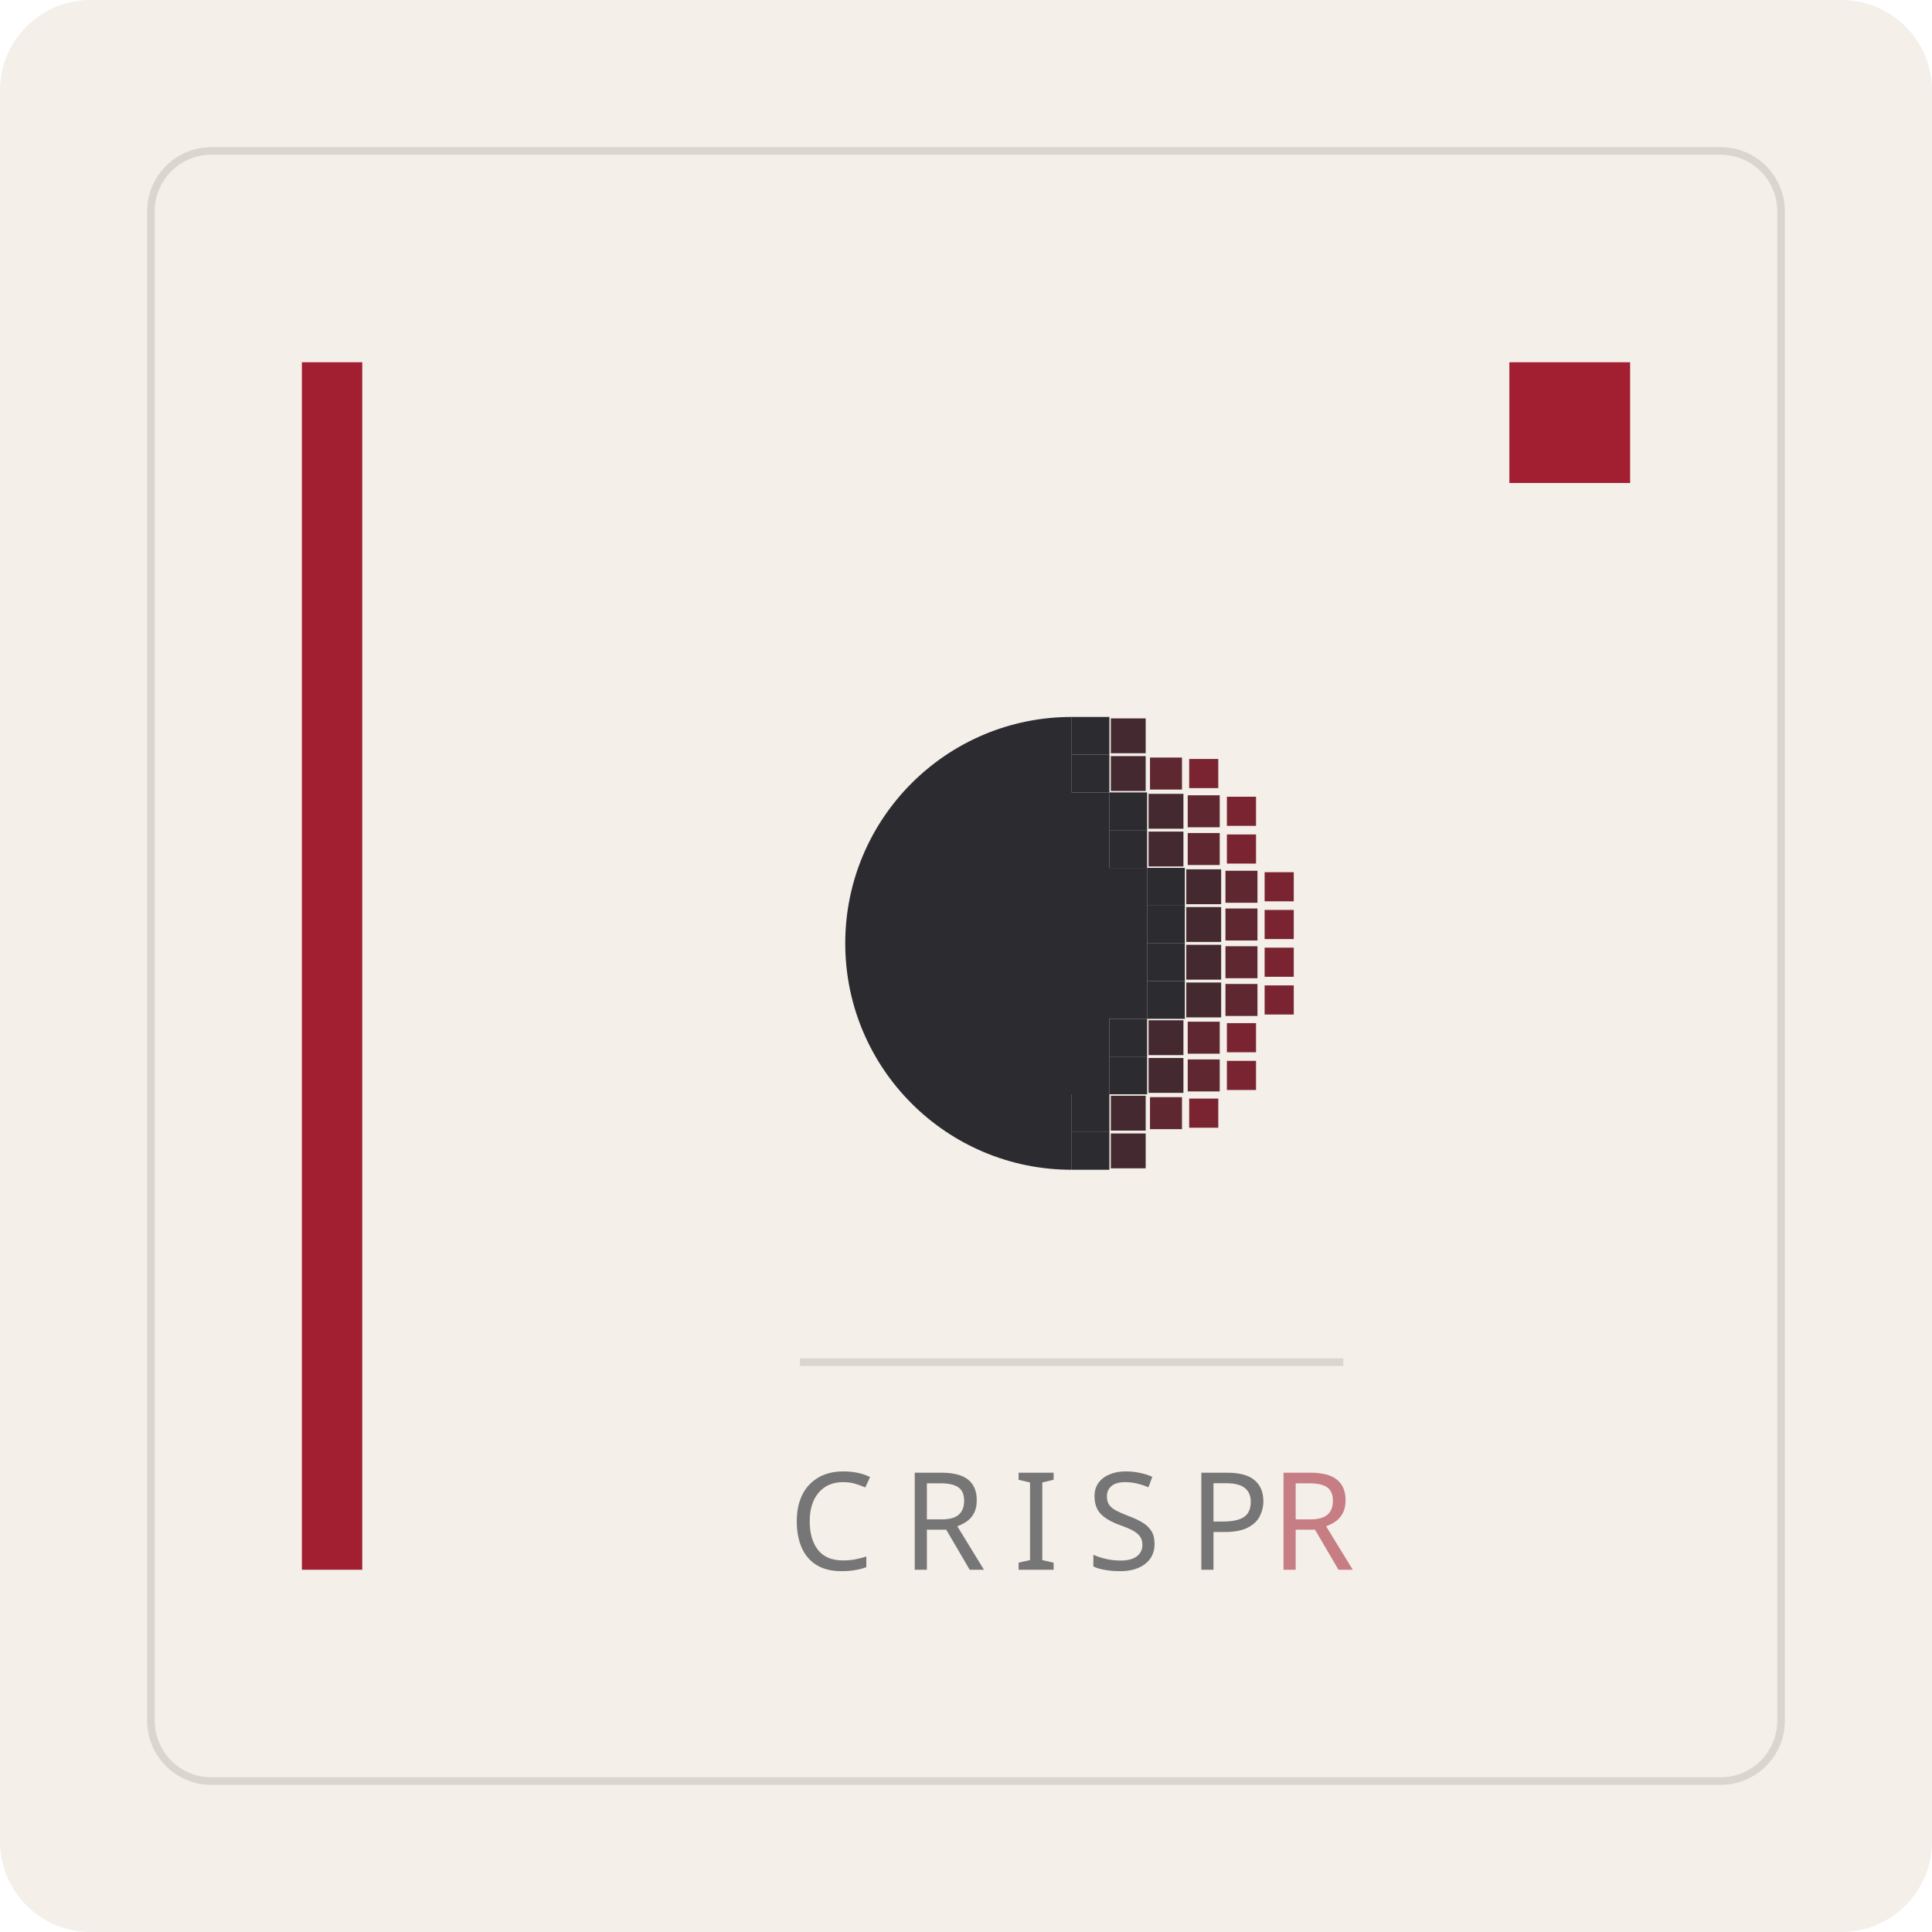
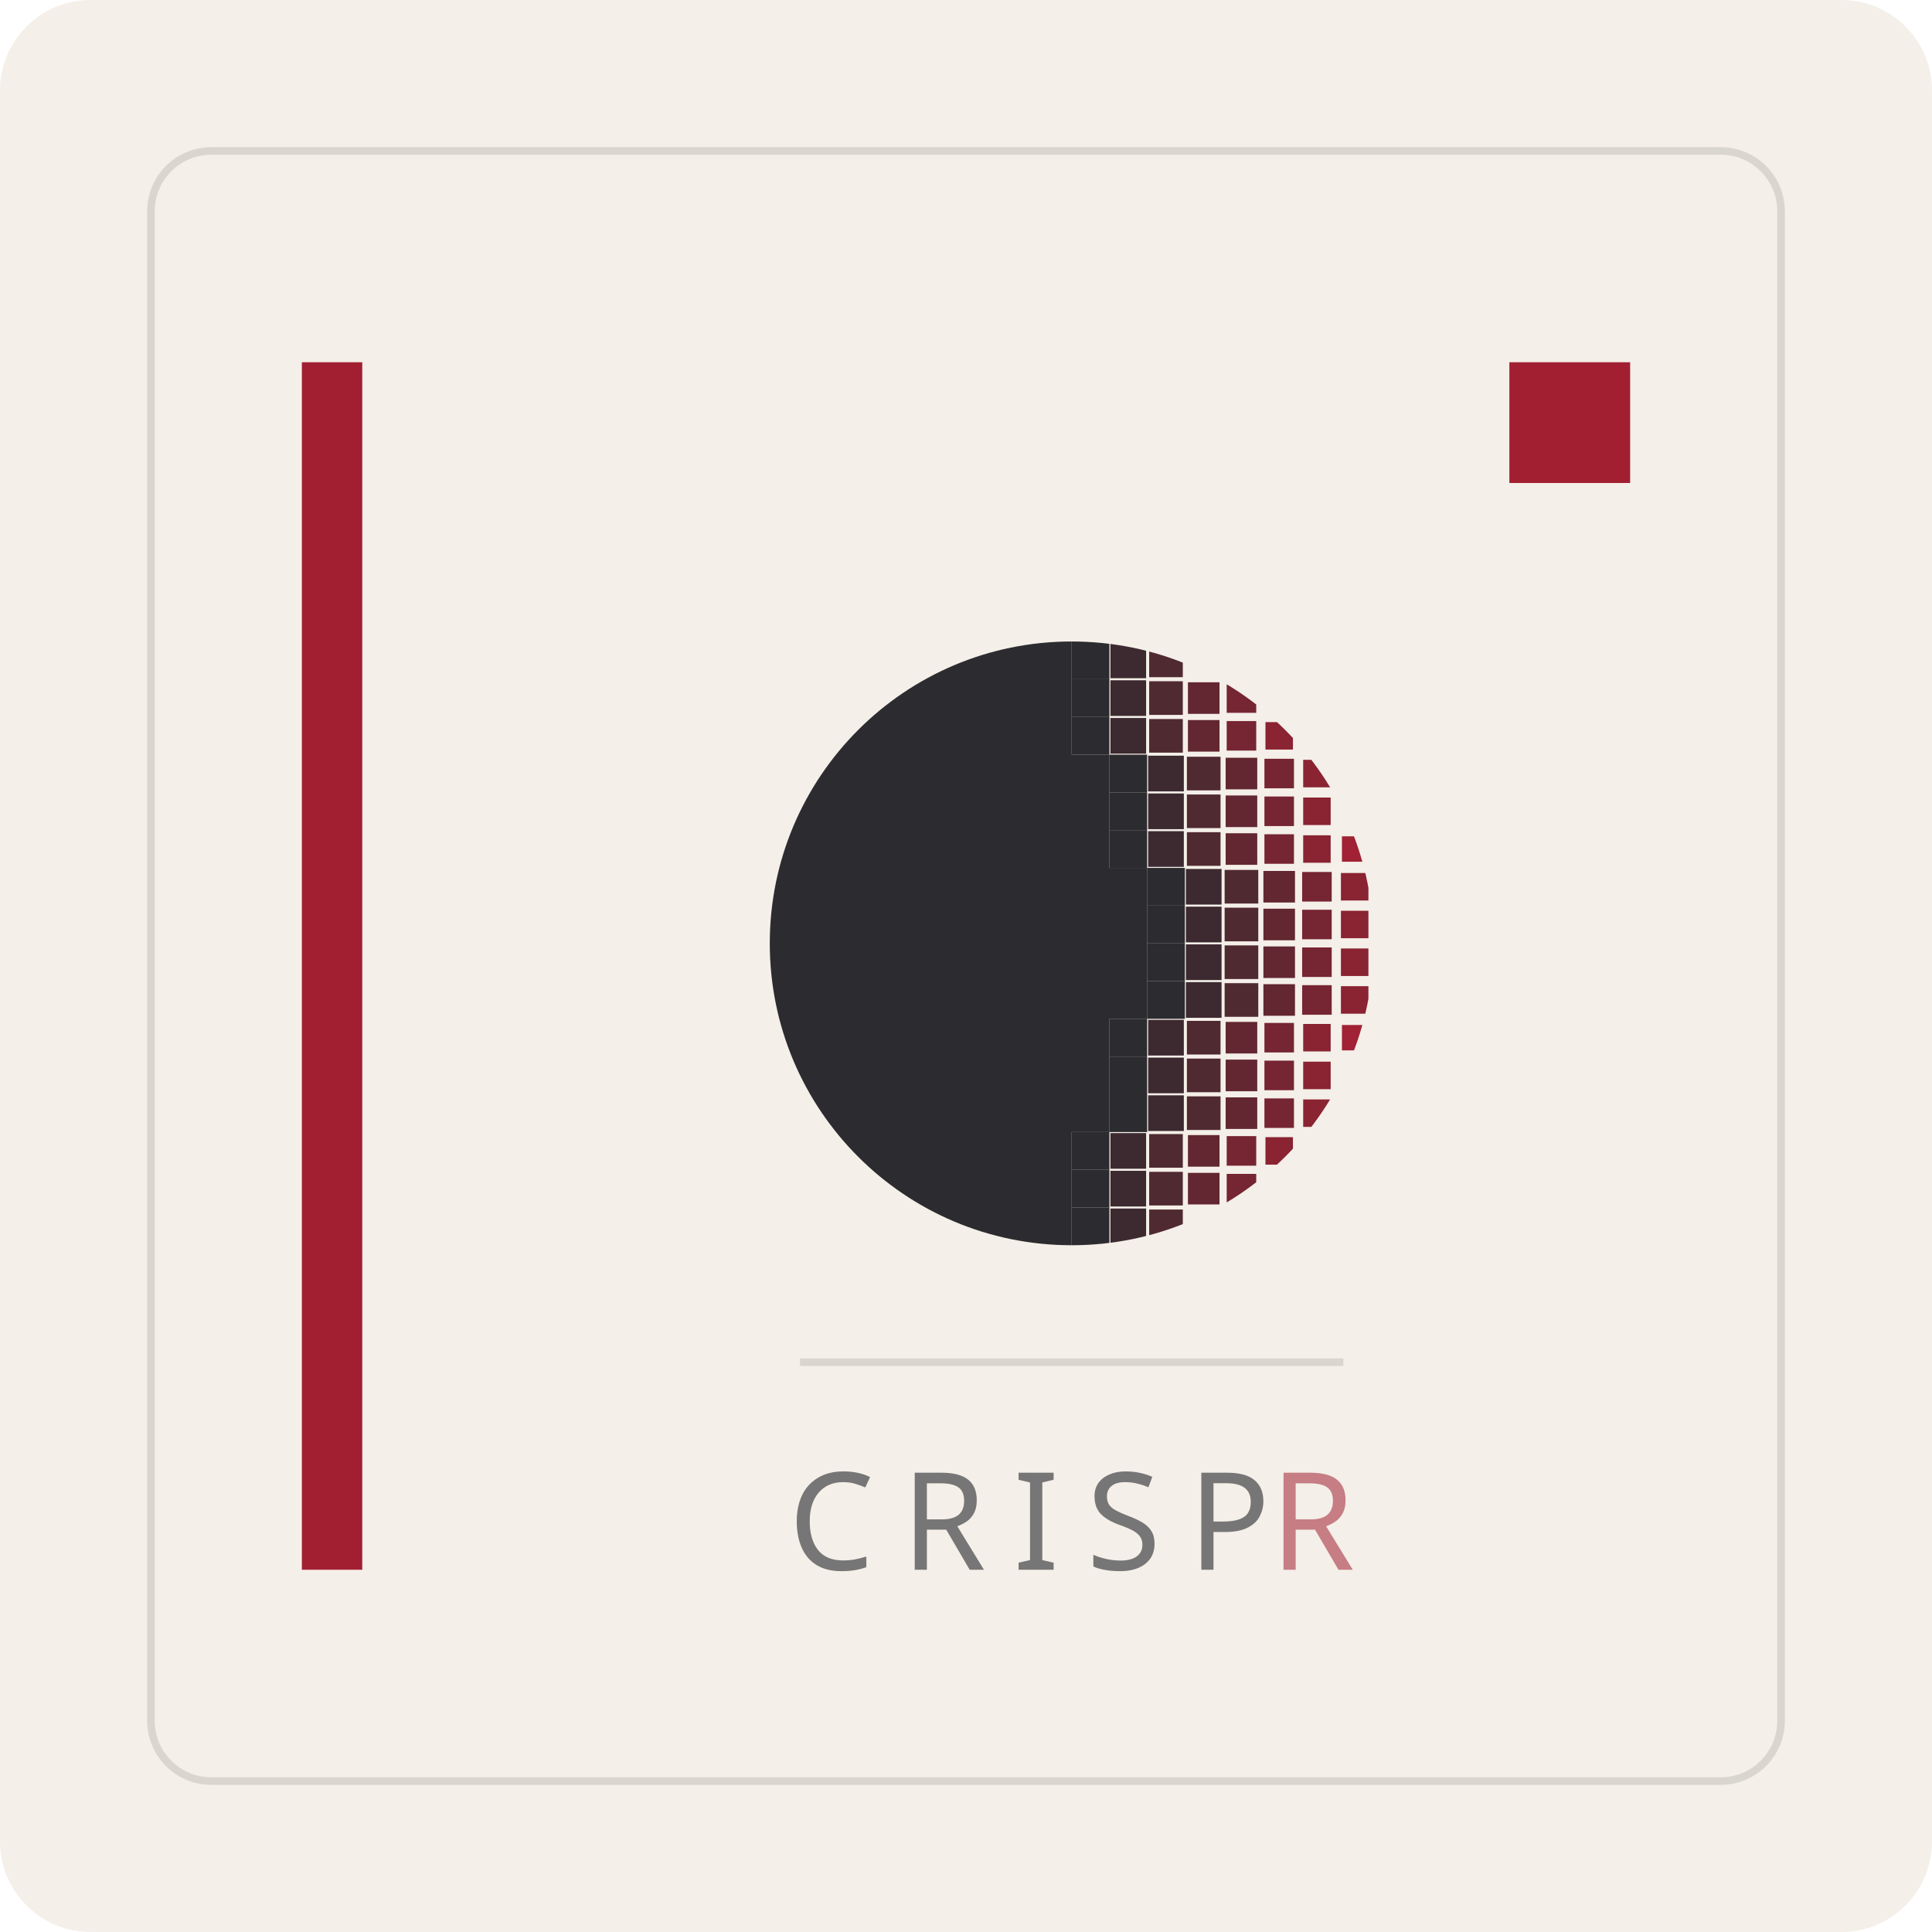
<svg xmlns="http://www.w3.org/2000/svg" width="256" height="256" viewBox="0 0 256 256" fill="none">
  <rect width="256" height="256" rx="12" fill="#f4efe8" />
  <rect x="20" y="20" width="216" height="216" rx="8" stroke="#121418" stroke-opacity="0.12" />
  <rect x="40" y="48" width="8" height="160" fill="#a11f31" />
  <defs>
-     <clipPath id="cut14230">
-       <rect x="111" y="95" width="31" height="5" />
-       <rect x="111" y="100" width="31" height="5" />
-       <rect x="111" y="105" width="36" height="5" />
-       <rect x="111" y="110" width="36" height="5" />
-       <rect x="111" y="115" width="41" height="5" />
-       <rect x="111" y="120" width="41" height="5" />
-       <rect x="111" y="125" width="41" height="5" />
-       <rect x="111" y="130" width="41" height="5" />
-       <rect x="111" y="135" width="36" height="5" />
-       <rect x="111" y="140" width="36" height="5" />
-       <rect x="111" y="145" width="31" height="5" />
-       <rect x="111" y="150" width="31" height="5" />
+     <clipPath id="cut14240">
+       <rect x="101" y="85" width="41" height="5" />
+       <rect x="101" y="90" width="41" height="5" />
+       <rect x="101" y="95" width="41" height="5" />
+       <rect x="101" y="100" width="46" height="5" />
+       <rect x="101" y="105" width="46" height="5" />
+       <rect x="101" y="110" width="46" height="5" />
+       <rect x="101" y="115" width="51" height="5" />
+       <rect x="101" y="120" width="51" height="5" />
+       <rect x="101" y="125" width="51" height="5" />
+       <rect x="101" y="130" width="51" height="5" />
+       <rect x="101" y="135" width="46" height="5" />
+       <rect x="101" y="140" width="46" height="5" />
+       <rect x="101" y="145" width="46" height="5" />
+       <rect x="101" y="150" width="41" height="5" />
+       <rect x="101" y="155" width="41" height="5" />
+       <rect x="101" y="160" width="41" height="5" />
+     </clipPath>
+     <clipPath id="disc14240">
+       <circle cx="142" cy="125" r="40" />
    </clipPath>
  </defs>
-   <path d="M 142 95 A 30 30 0 1 0 142 155 A 30 30 0 1 0 142 95 Z" fill="#121318" fill-opacity="0.88" clip-path="url(#cut14230)" />
-   <rect x="142" y="95" width="5" height="5" fill="#121318" fill-opacity="0.88" />
-   <rect x="142" y="100" width="5" height="5" fill="#121318" fill-opacity="0.88" />
-   <rect x="142" y="145" width="5" height="5" fill="#121318" fill-opacity="0.88" />
-   <rect x="142" y="150" width="5" height="5" fill="#121318" fill-opacity="0.88" />
-   <rect x="147.19" y="95.19" width="4.62" height="4.62" fill="#33161e" fill-opacity="0.904" />
-   <rect x="147.19" y="100.19" width="4.62" height="4.62" fill="#33161e" fill-opacity="0.904" />
-   <rect x="147" y="105" width="5" height="5" fill="#121318" fill-opacity="0.88" />
-   <rect x="147" y="110" width="5" height="5" fill="#121318" fill-opacity="0.88" />
-   <rect x="147" y="135" width="5" height="5" fill="#121318" fill-opacity="0.88" />
-   <rect x="147" y="140" width="5" height="5" fill="#121318" fill-opacity="0.88" />
-   <rect x="147.19" y="145.19" width="4.62" height="4.62" fill="#33161e" fill-opacity="0.904" />
-   <rect x="147.19" y="150.19" width="4.62" height="4.62" fill="#33161e" fill-opacity="0.904" />
-   <rect x="152.38" y="100.38" width="4.24" height="4.24" fill="#541924" fill-opacity="0.928" />
-   <rect x="152.19" y="105.19" width="4.62" height="4.62" fill="#33161e" fill-opacity="0.904" />
-   <rect x="152.19" y="110.19" width="4.62" height="4.62" fill="#33161e" fill-opacity="0.904" />
-   <rect x="152" y="115" width="5" height="5" fill="#121318" fill-opacity="0.88" />
-   <rect x="152" y="120" width="5" height="5" fill="#121318" fill-opacity="0.88" />
-   <rect x="152" y="125" width="5" height="5" fill="#121318" fill-opacity="0.88" />
-   <rect x="152" y="130" width="5" height="5" fill="#121318" fill-opacity="0.88" />
-   <rect x="152.19" y="135.19" width="4.62" height="4.62" fill="#33161e" fill-opacity="0.904" />
-   <rect x="152.19" y="140.19" width="4.62" height="4.62" fill="#33161e" fill-opacity="0.904" />
-   <rect x="152.38" y="145.38" width="4.24" height="4.24" fill="#541924" fill-opacity="0.928" />
-   <rect x="157.57" y="100.57" width="3.86" height="3.86" fill="#751b29" fill-opacity="0.952" />
-   <rect x="157.38" y="105.38" width="4.24" height="4.24" fill="#541924" fill-opacity="0.928" />
-   <rect x="157.38" y="110.38" width="4.24" height="4.24" fill="#541924" fill-opacity="0.928" />
-   <rect x="157.19" y="115.19" width="4.62" height="4.62" fill="#33161e" fill-opacity="0.904" />
-   <rect x="157.19" y="120.19" width="4.62" height="4.62" fill="#33161e" fill-opacity="0.904" />
-   <rect x="157.19" y="125.19" width="4.62" height="4.62" fill="#33161e" fill-opacity="0.904" />
-   <rect x="157.19" y="130.19" width="4.62" height="4.62" fill="#33161e" fill-opacity="0.904" />
-   <rect x="157.38" y="135.38" width="4.24" height="4.24" fill="#541924" fill-opacity="0.928" />
-   <rect x="157.38" y="140.38" width="4.24" height="4.24" fill="#541924" fill-opacity="0.928" />
-   <rect x="157.57" y="145.57" width="3.86" height="3.86" fill="#751b29" fill-opacity="0.952" />
-   <rect x="162.57" y="105.57" width="3.86" height="3.86" fill="#751b29" fill-opacity="0.952" />
-   <rect x="162.57" y="110.57" width="3.86" height="3.86" fill="#751b29" fill-opacity="0.952" />
-   <rect x="162.38" y="115.38" width="4.24" height="4.24" fill="#541924" fill-opacity="0.928" />
-   <rect x="162.38" y="120.38" width="4.24" height="4.24" fill="#541924" fill-opacity="0.928" />
-   <rect x="162.38" y="125.38" width="4.24" height="4.24" fill="#541924" fill-opacity="0.928" />
-   <rect x="162.38" y="130.38" width="4.24" height="4.24" fill="#541924" fill-opacity="0.928" />
-   <rect x="162.57" y="135.57" width="3.86" height="3.86" fill="#751b29" fill-opacity="0.952" />
-   <rect x="162.57" y="140.57" width="3.86" height="3.86" fill="#751b29" fill-opacity="0.952" />
-   <rect x="167.57" y="115.57" width="3.86" height="3.86" fill="#751b29" fill-opacity="0.952" />
-   <rect x="167.57" y="120.57" width="3.86" height="3.86" fill="#751b29" fill-opacity="0.952" />
-   <rect x="167.57" y="125.57" width="3.86" height="3.86" fill="#751b29" fill-opacity="0.952" />
-   <rect x="167.57" y="130.57" width="3.86" height="3.86" fill="#751b29" fill-opacity="0.952" />
+   <path d="M 142 85 A 40 40 0 1 0 142 165 A 40 40 0 1 0 142 85 Z" fill="#121318" fill-opacity="0.88" clip-path="url(#cut14240)" />
+   <g clip-path="url(#disc14240)">
+     <rect x="142" y="85" width="5" height="5" fill="#121318" fill-opacity="0.88" />
+     <rect x="142" y="90" width="5" height="5" fill="#121318" fill-opacity="0.88" />
+     <rect x="142" y="95" width="5" height="5" fill="#121318" fill-opacity="0.88" />
+     <rect x="142" y="150" width="5" height="5" fill="#121318" fill-opacity="0.88" />
+     <rect x="142" y="155" width="5" height="5" fill="#121318" fill-opacity="0.88" />
+     <rect x="142" y="160" width="5" height="5" fill="#121318" fill-opacity="0.88" />
+     <rect x="147.136" y="85.136" width="4.729" height="4.729" fill="#29151c" fill-opacity="0.897" />
+     <rect x="147.136" y="90.136" width="4.729" height="4.729" fill="#29151c" fill-opacity="0.897" />
+     <rect x="147.136" y="95.136" width="4.729" height="4.729" fill="#29151c" fill-opacity="0.897" />
+     <rect x="147" y="100" width="5" height="5" fill="#121318" fill-opacity="0.88" />
+     <rect x="147" y="105" width="5" height="5" fill="#121318" fill-opacity="0.88" />
+     <rect x="147" y="110" width="5" height="5" fill="#121318" fill-opacity="0.88" />
+     <rect x="147" y="135" width="5" height="5" fill="#121318" fill-opacity="0.88" />
+     <rect x="147" y="140" width="5" height="5" fill="#121318" fill-opacity="0.88" />
+     <rect x="147" y="145" width="5" height="5" fill="#121318" fill-opacity="0.88" />
+     <rect x="147.136" y="150.136" width="4.729" height="4.729" fill="#29151c" fill-opacity="0.897" />
+     <rect x="147.136" y="155.136" width="4.729" height="4.729" fill="#29151c" fill-opacity="0.897" />
+     <rect x="147.136" y="160.136" width="4.729" height="4.729" fill="#29151c" fill-opacity="0.897" />
+     <rect x="152.271" y="85.271" width="4.457" height="4.457" fill="#411720" fill-opacity="0.914" />
+     <rect x="152.271" y="90.271" width="4.457" height="4.457" fill="#411720" fill-opacity="0.914" />
+     <rect x="152.271" y="95.271" width="4.457" height="4.457" fill="#411720" fill-opacity="0.914" />
+     <rect x="152.136" y="100.136" width="4.729" height="4.729" fill="#29151c" fill-opacity="0.897" />
+     <rect x="152.136" y="105.136" width="4.729" height="4.729" fill="#29151c" fill-opacity="0.897" />
+     <rect x="152.136" y="110.136" width="4.729" height="4.729" fill="#29151c" fill-opacity="0.897" />
+     <rect x="152" y="115" width="5" height="5" fill="#121318" fill-opacity="0.88" />
+     <rect x="152" y="120" width="5" height="5" fill="#121318" fill-opacity="0.88" />
+     <rect x="152" y="125" width="5" height="5" fill="#121318" fill-opacity="0.88" />
+     <rect x="152" y="130" width="5" height="5" fill="#121318" fill-opacity="0.88" />
+     <rect x="152.136" y="135.136" width="4.729" height="4.729" fill="#29151c" fill-opacity="0.897" />
+     <rect x="152.136" y="140.136" width="4.729" height="4.729" fill="#29151c" fill-opacity="0.897" />
+     <rect x="152.136" y="145.136" width="4.729" height="4.729" fill="#29151c" fill-opacity="0.897" />
+     <rect x="152.271" y="150.271" width="4.457" height="4.457" fill="#411720" fill-opacity="0.914" />
+     <rect x="152.271" y="155.271" width="4.457" height="4.457" fill="#411720" fill-opacity="0.914" />
+     <rect x="152.271" y="160.271" width="4.457" height="4.457" fill="#411720" fill-opacity="0.914" />
+     <rect x="157.407" y="90.407" width="4.186" height="4.186" fill="#581924" fill-opacity="0.931" />
+     <rect x="157.407" y="95.407" width="4.186" height="4.186" fill="#581924" fill-opacity="0.931" />
+     <rect x="157.271" y="100.271" width="4.457" height="4.457" fill="#411720" fill-opacity="0.914" />
+     <rect x="157.271" y="105.271" width="4.457" height="4.457" fill="#411720" fill-opacity="0.914" />
+     <rect x="157.271" y="110.271" width="4.457" height="4.457" fill="#411720" fill-opacity="0.914" />
+     <rect x="157.136" y="115.136" width="4.729" height="4.729" fill="#29151c" fill-opacity="0.897" />
+     <rect x="157.136" y="120.136" width="4.729" height="4.729" fill="#29151c" fill-opacity="0.897" />
+     <rect x="157.136" y="125.136" width="4.729" height="4.729" fill="#29151c" fill-opacity="0.897" />
+     <rect x="157.136" y="130.136" width="4.729" height="4.729" fill="#29151c" fill-opacity="0.897" />
+     <rect x="157.271" y="135.271" width="4.457" height="4.457" fill="#411720" fill-opacity="0.914" />
+     <rect x="157.271" y="140.271" width="4.457" height="4.457" fill="#411720" fill-opacity="0.914" />
+     <rect x="157.271" y="145.271" width="4.457" height="4.457" fill="#411720" fill-opacity="0.914" />
+     <rect x="157.407" y="150.407" width="4.186" height="4.186" fill="#581924" fill-opacity="0.931" />
+     <rect x="157.407" y="155.407" width="4.186" height="4.186" fill="#581924" fill-opacity="0.931" />
+     <rect x="162.543" y="90.543" width="3.914" height="3.914" fill="#701b28" fill-opacity="0.949" />
+     <rect x="162.543" y="95.543" width="3.914" height="3.914" fill="#701b28" fill-opacity="0.949" />
+     <rect x="162.407" y="100.407" width="4.186" height="4.186" fill="#581924" fill-opacity="0.931" />
+     <rect x="162.407" y="105.407" width="4.186" height="4.186" fill="#581924" fill-opacity="0.931" />
+     <rect x="162.407" y="110.407" width="4.186" height="4.186" fill="#581924" fill-opacity="0.931" />
+     <rect x="162.271" y="115.271" width="4.457" height="4.457" fill="#411720" fill-opacity="0.914" />
+     <rect x="162.271" y="120.271" width="4.457" height="4.457" fill="#411720" fill-opacity="0.914" />
+     <rect x="162.271" y="125.271" width="4.457" height="4.457" fill="#411720" fill-opacity="0.914" />
+     <rect x="162.271" y="130.271" width="4.457" height="4.457" fill="#411720" fill-opacity="0.914" />
+     <rect x="162.407" y="135.407" width="4.186" height="4.186" fill="#581924" fill-opacity="0.931" />
+     <rect x="162.407" y="140.407" width="4.186" height="4.186" fill="#581924" fill-opacity="0.931" />
+     <rect x="162.407" y="145.407" width="4.186" height="4.186" fill="#581924" fill-opacity="0.931" />
+     <rect x="162.543" y="150.543" width="3.914" height="3.914" fill="#701b28" fill-opacity="0.949" />
+     <rect x="162.543" y="155.543" width="3.914" height="3.914" fill="#701b28" fill-opacity="0.949" />
+     <rect x="167.679" y="95.679" width="3.643" height="3.643" fill="#871d2d" fill-opacity="0.966" />
+     <rect x="167.543" y="100.543" width="3.914" height="3.914" fill="#701b28" fill-opacity="0.949" />
+     <rect x="167.543" y="105.543" width="3.914" height="3.914" fill="#701b28" fill-opacity="0.949" />
+     <rect x="167.543" y="110.543" width="3.914" height="3.914" fill="#701b28" fill-opacity="0.949" />
+     <rect x="167.407" y="115.407" width="4.186" height="4.186" fill="#581924" fill-opacity="0.931" />
+     <rect x="167.407" y="120.407" width="4.186" height="4.186" fill="#581924" fill-opacity="0.931" />
+     <rect x="167.407" y="125.407" width="4.186" height="4.186" fill="#581924" fill-opacity="0.931" />
+     <rect x="167.407" y="130.407" width="4.186" height="4.186" fill="#581924" fill-opacity="0.931" />
+     <rect x="167.543" y="135.543" width="3.914" height="3.914" fill="#701b28" fill-opacity="0.949" />
+     <rect x="167.543" y="140.543" width="3.914" height="3.914" fill="#701b28" fill-opacity="0.949" />
+     <rect x="167.543" y="145.543" width="3.914" height="3.914" fill="#701b28" fill-opacity="0.949" />
+     <rect x="167.679" y="150.679" width="3.643" height="3.643" fill="#871d2d" fill-opacity="0.966" />
+     <rect x="172.679" y="100.679" width="3.643" height="3.643" fill="#871d2d" fill-opacity="0.966" />
+     <rect x="172.679" y="105.679" width="3.643" height="3.643" fill="#871d2d" fill-opacity="0.966" />
+     <rect x="172.679" y="110.679" width="3.643" height="3.643" fill="#871d2d" fill-opacity="0.966" />
+     <rect x="172.543" y="115.543" width="3.914" height="3.914" fill="#701b28" fill-opacity="0.949" />
+     <rect x="172.543" y="120.543" width="3.914" height="3.914" fill="#701b28" fill-opacity="0.949" />
+     <rect x="172.543" y="125.543" width="3.914" height="3.914" fill="#701b28" fill-opacity="0.949" />
+     <rect x="172.543" y="130.543" width="3.914" height="3.914" fill="#701b28" fill-opacity="0.949" />
+     <rect x="172.679" y="135.679" width="3.643" height="3.643" fill="#871d2d" fill-opacity="0.966" />
+     <rect x="172.679" y="140.679" width="3.643" height="3.643" fill="#871d2d" fill-opacity="0.966" />
+     <rect x="172.679" y="145.679" width="3.643" height="3.643" fill="#871d2d" fill-opacity="0.966" />
+     <rect x="177.814" y="110.814" width="3.371" height="3.371" fill="#9f1f31" fill-opacity="0.983" />
+     <rect x="177.679" y="115.679" width="3.643" height="3.643" fill="#871d2d" fill-opacity="0.966" />
+     <rect x="177.679" y="120.679" width="3.643" height="3.643" fill="#871d2d" fill-opacity="0.966" />
+     <rect x="177.679" y="125.679" width="3.643" height="3.643" fill="#871d2d" fill-opacity="0.966" />
+     <rect x="177.679" y="130.679" width="3.643" height="3.643" fill="#871d2d" fill-opacity="0.966" />
+     <rect x="177.814" y="135.814" width="3.371" height="3.371" fill="#9f1f31" fill-opacity="0.983" />
+   </g>
  <rect x="106" y="180" width="72" height="1" fill="#121418" fill-opacity="0.12" />
  <text x="142" y="208" text-anchor="middle" font-size="18" letter-spacing="3.6" fill="#121318" fill-opacity="0.55" font-family="Noto Sans, Yu Gothic, Meiryo, sans-serif">CRISP<tspan fill="#a11f31">R</tspan>
  </text>
  <rect x="200" y="48" width="16" height="16" fill="#a11f31" />
</svg>
